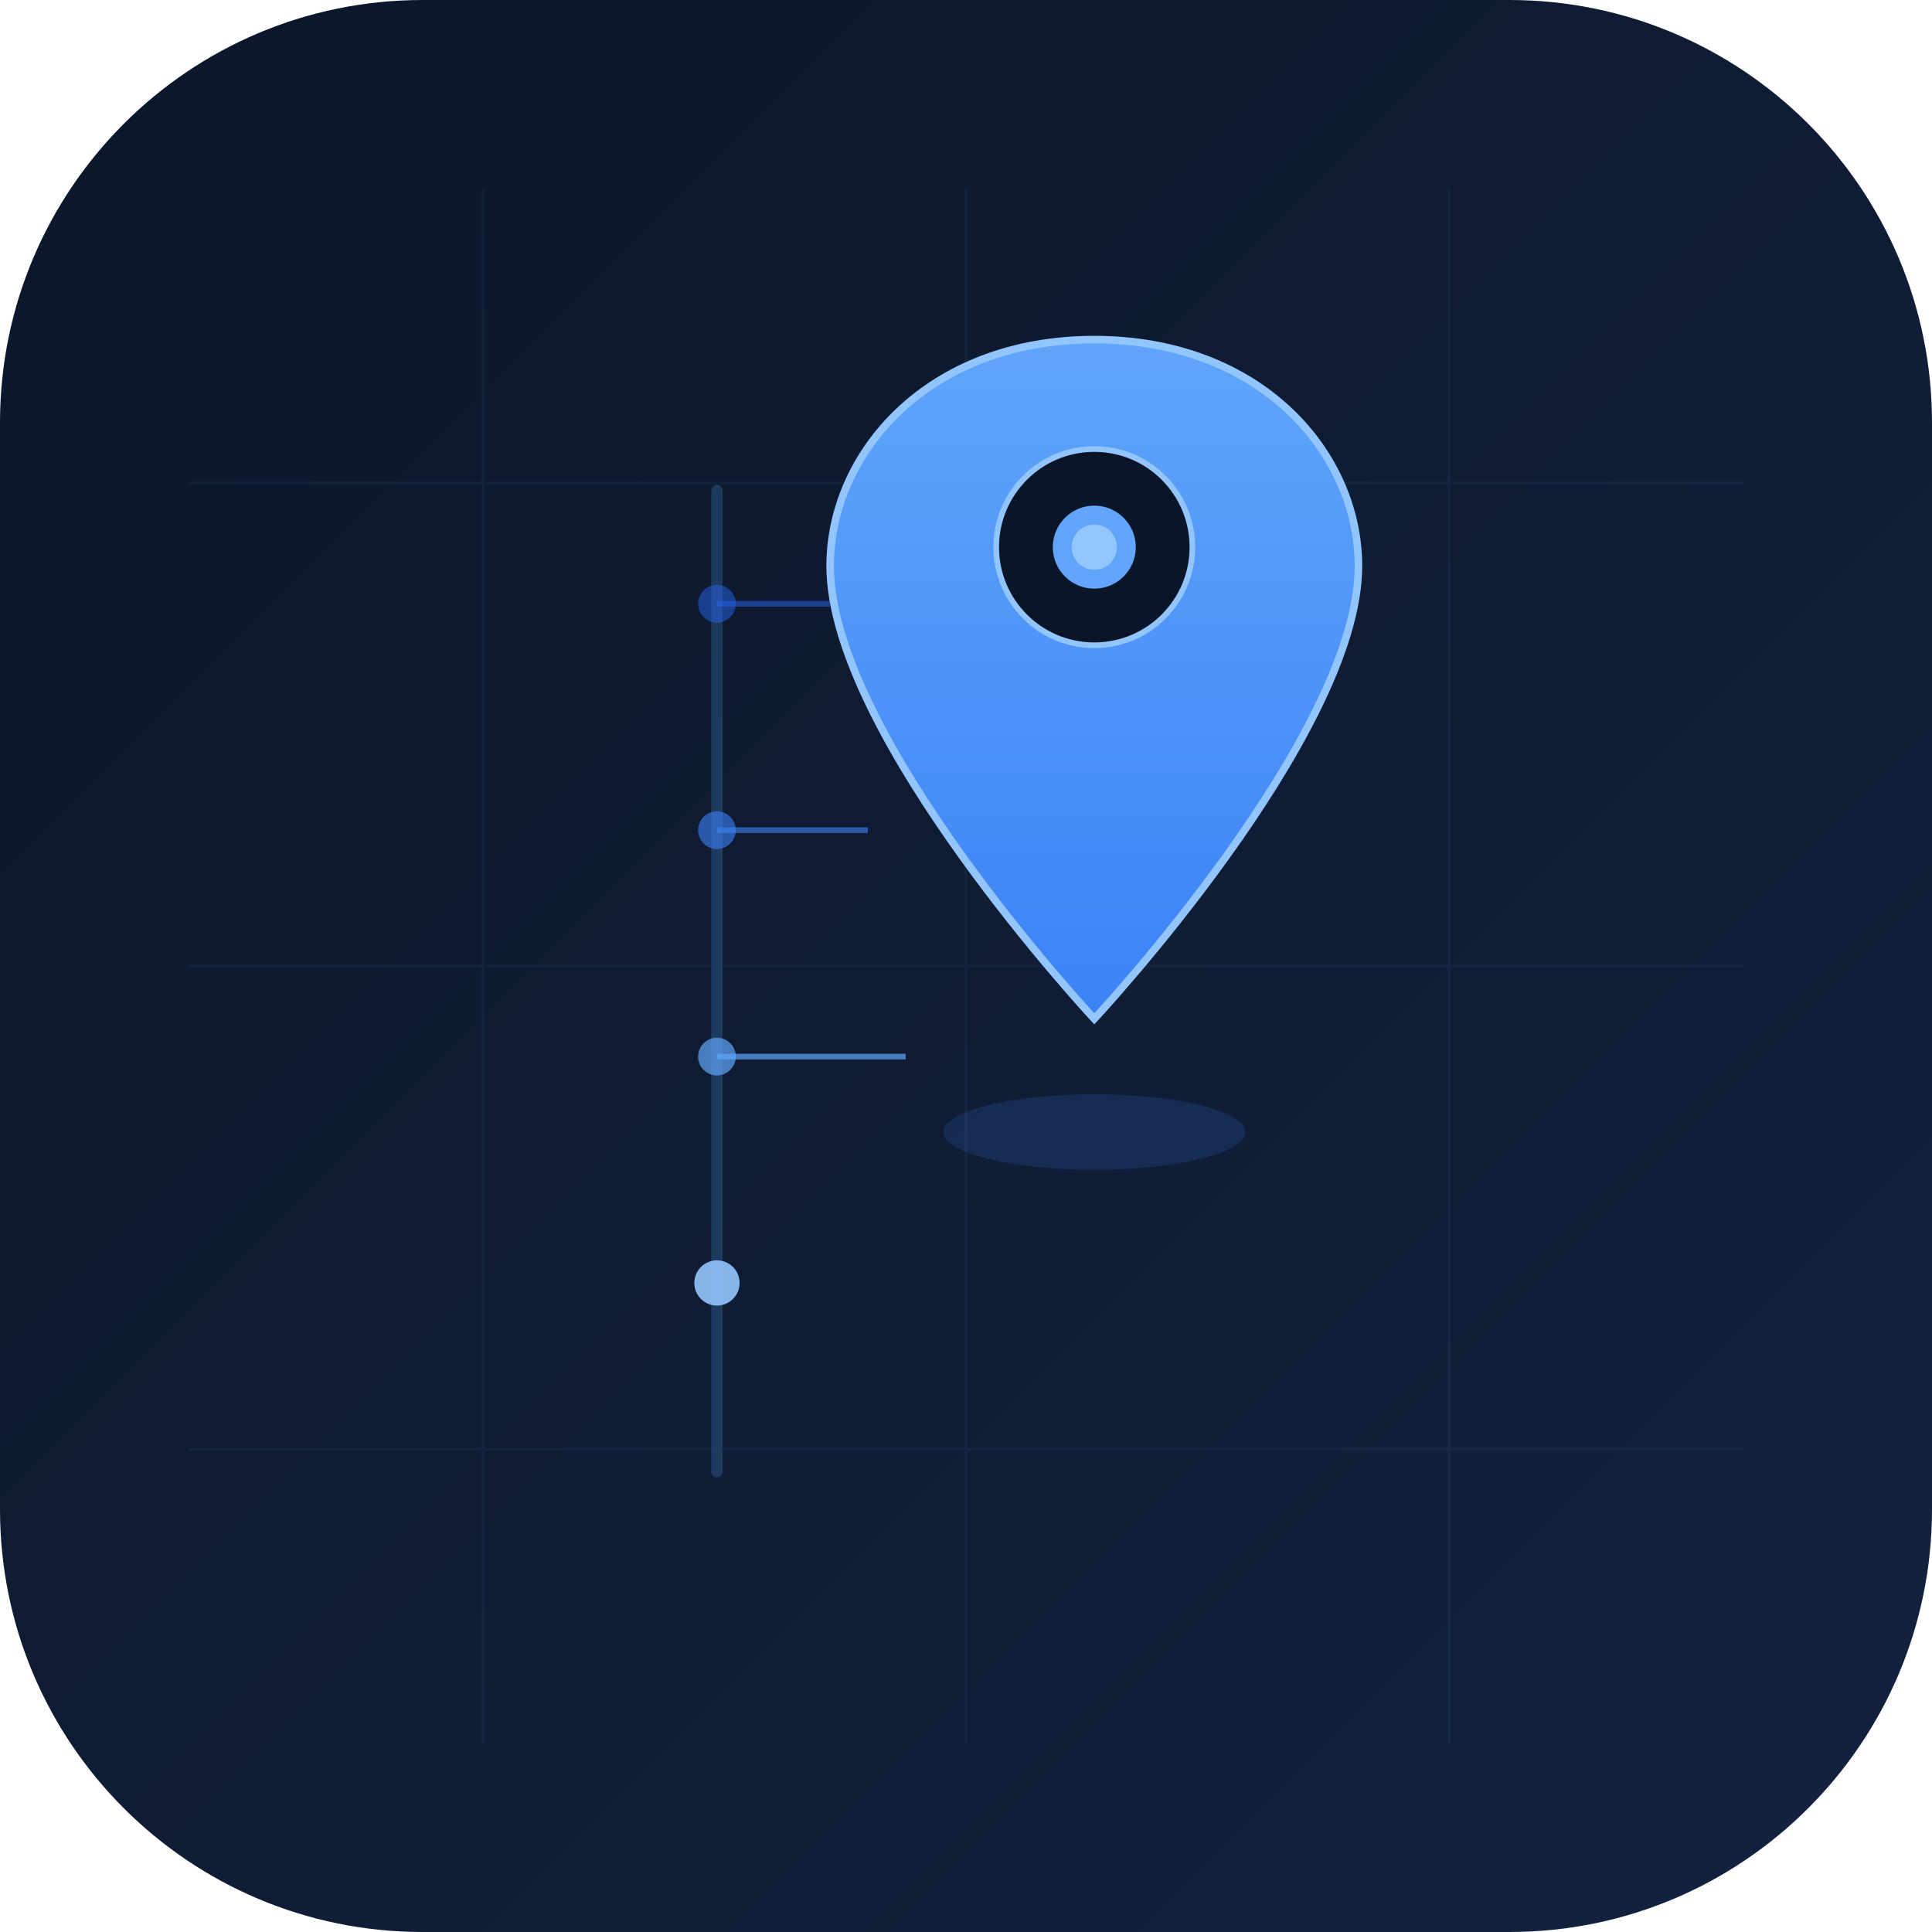
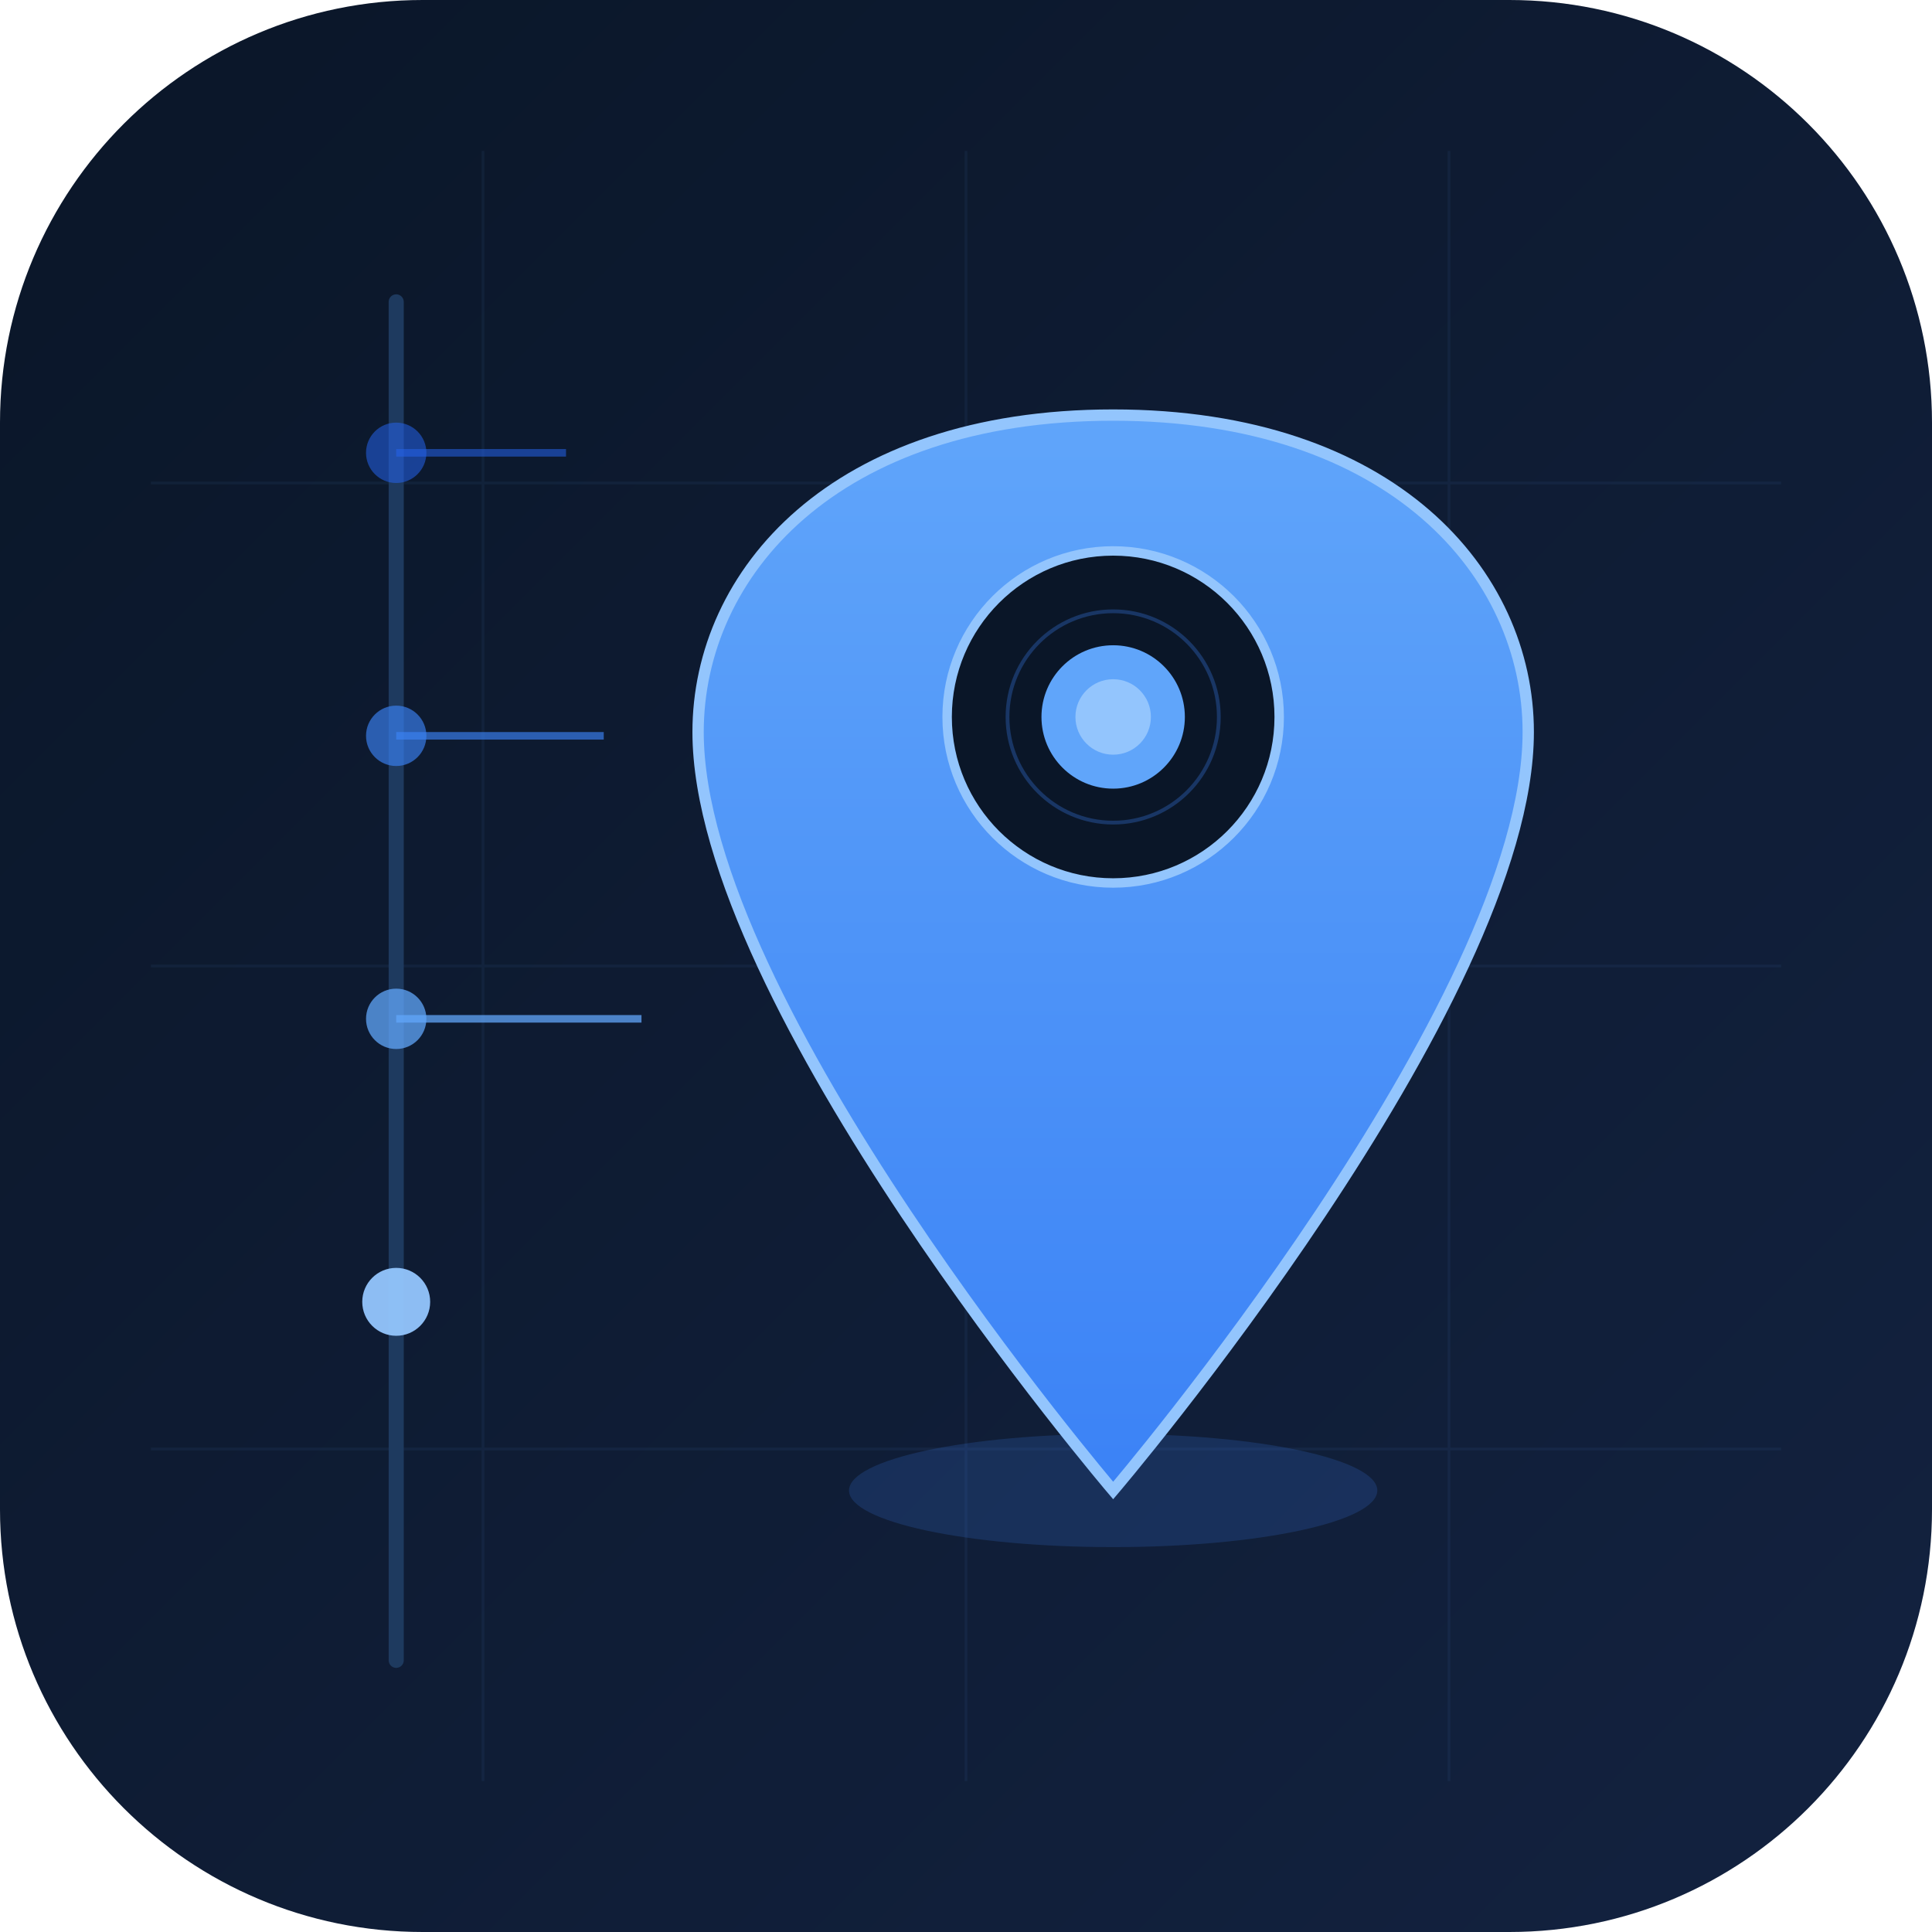
<svg xmlns="http://www.w3.org/2000/svg" width="1024" height="1024" viewBox="0 0 1024 1024">
  <defs>
    <linearGradient id="bg" x1="0" y1="0" x2="1" y2="1">
      <stop offset="0%" stop-color="#0A1628" />
      <stop offset="100%" stop-color="#132240" />
    </linearGradient>
    <linearGradient id="pinGrad" x1="0.5" y1="0" x2="0.5" y2="1">
      <stop offset="0%" stop-color="#60A5FA" />
      <stop offset="100%" stop-color="#3B82F6" />
    </linearGradient>
-     <linearGradient id="glowGrad" x1="0.5" y1="0" x2="0.5" y2="1">
-       <stop offset="0%" stop-color="#93C5FD" stop-opacity="0.4" />
-       <stop offset="100%" stop-color="#3B82F6" stop-opacity="0" />
-     </linearGradient>
  </defs>
  <rect width="1024" height="1024" fill="url(#bg)" rx="224" />
  <g opacity="0.06" stroke="#60A5FA" stroke-width="1.5">
-     <line x1="256" y1="100" x2="256" y2="924" />
-     <line x1="512" y1="100" x2="512" y2="924" />
-     <line x1="768" y1="100" x2="768" y2="924" />
-     <line x1="100" y1="256" x2="924" y2="256" />
-     <line x1="100" y1="512" x2="924" y2="512" />
-     <line x1="100" y1="768" x2="924" y2="768" />
+     <line x1="256" y1="80" x2="256" y2="944" />
+     <line x1="512" y1="80" x2="512" y2="944" />
+     <line x1="768" y1="80" x2="768" y2="944" />
+     <line x1="80" y1="256" x2="944" y2="256" />
+     <line x1="80" y1="512" x2="944" y2="512" />
+     <line x1="80" y1="768" x2="944" y2="768" />
  </g>
-   <line x1="380" y1="260" x2="380" y2="780" stroke="#1E3A5F" stroke-width="6" stroke-linecap="round" />
-   <circle cx="380" cy="320" r="10" fill="#2563EB" opacity="0.5" />
-   <circle cx="380" cy="440" r="10" fill="#3B82F6" opacity="0.6" />
-   <circle cx="380" cy="560" r="10" fill="#60A5FA" opacity="0.7" />
-   <circle cx="380" cy="680" r="12" fill="#93C5FD" opacity="0.9" />
-   <line x1="380" y1="320" x2="440" y2="320" stroke="#2563EB" stroke-width="3" opacity="0.5" />
-   <line x1="380" y1="440" x2="460" y2="440" stroke="#3B82F6" stroke-width="3" opacity="0.6" />
-   <line x1="380" y1="560" x2="480" y2="560" stroke="#60A5FA" stroke-width="3" opacity="0.7" />
-   <g transform="translate(580, 340)">
-     <ellipse cx="0" cy="260" rx="80" ry="20" fill="#3B82F6" opacity="0.15" />
-     <path d="M0,-160 C-88,-160 -140,-100 -140,-40 C-140,50 0,200 0,200 C0,200 140,50 140,-40 C140,-100 88,-160 0,-160 Z" fill="url(#pinGrad)" stroke="#93C5FD" stroke-width="4" />
-     <circle cx="0" cy="-50" r="52" fill="#0A1628" stroke="#93C5FD" stroke-width="3" />
-     <circle cx="0" cy="-50" r="22" fill="#60A5FA" />
-     <circle cx="0" cy="-50" r="12" fill="#93C5FD" />
+   <line x1="210" y1="160" x2="210" y2="880" stroke="#1E3A5F" stroke-width="8" stroke-linecap="round" />
+   <circle cx="210" cy="240" r="16" fill="#2563EB" opacity="0.55" />
+   <circle cx="210" cy="390" r="16" fill="#3B82F6" opacity="0.65" />
+   <circle cx="210" cy="540" r="16" fill="#60A5FA" opacity="0.75" />
+   <circle cx="210" cy="690" r="18" fill="#93C5FD" opacity="0.95" />
+   <line x1="210" y1="240" x2="300" y2="240" stroke="#2563EB" stroke-width="4" opacity="0.55" />
+   <line x1="210" y1="390" x2="320" y2="390" stroke="#3B82F6" stroke-width="4" opacity="0.65" />
+   <line x1="210" y1="540" x2="340" y2="540" stroke="#60A5FA" stroke-width="4" opacity="0.75" />
+   <g transform="translate(590, 460)">
+     <ellipse cx="0" cy="330" rx="140" ry="30" fill="#3B82F6" opacity="0.18" />
+     <path d="M0,-240 C-148,-240 -220,-156 -220,-72              C-220,72 0,330 0,330              C0,330 220,72 220,-72              C220,-156 148,-240 0,-240 Z" fill="url(#pinGrad)" stroke="#93C5FD" stroke-width="6" />
+     <circle cx="0" cy="-80" r="88" fill="#0A1628" stroke="#93C5FD" stroke-width="5" />
+     <circle cx="0" cy="-80" r="56" fill="none" stroke="#3B82F6" stroke-width="2" opacity="0.3" />
+     <circle cx="0" cy="-80" r="38" fill="#60A5FA" />
+     <circle cx="0" cy="-80" r="20" fill="#93C5FD" />
  </g>
</svg>
